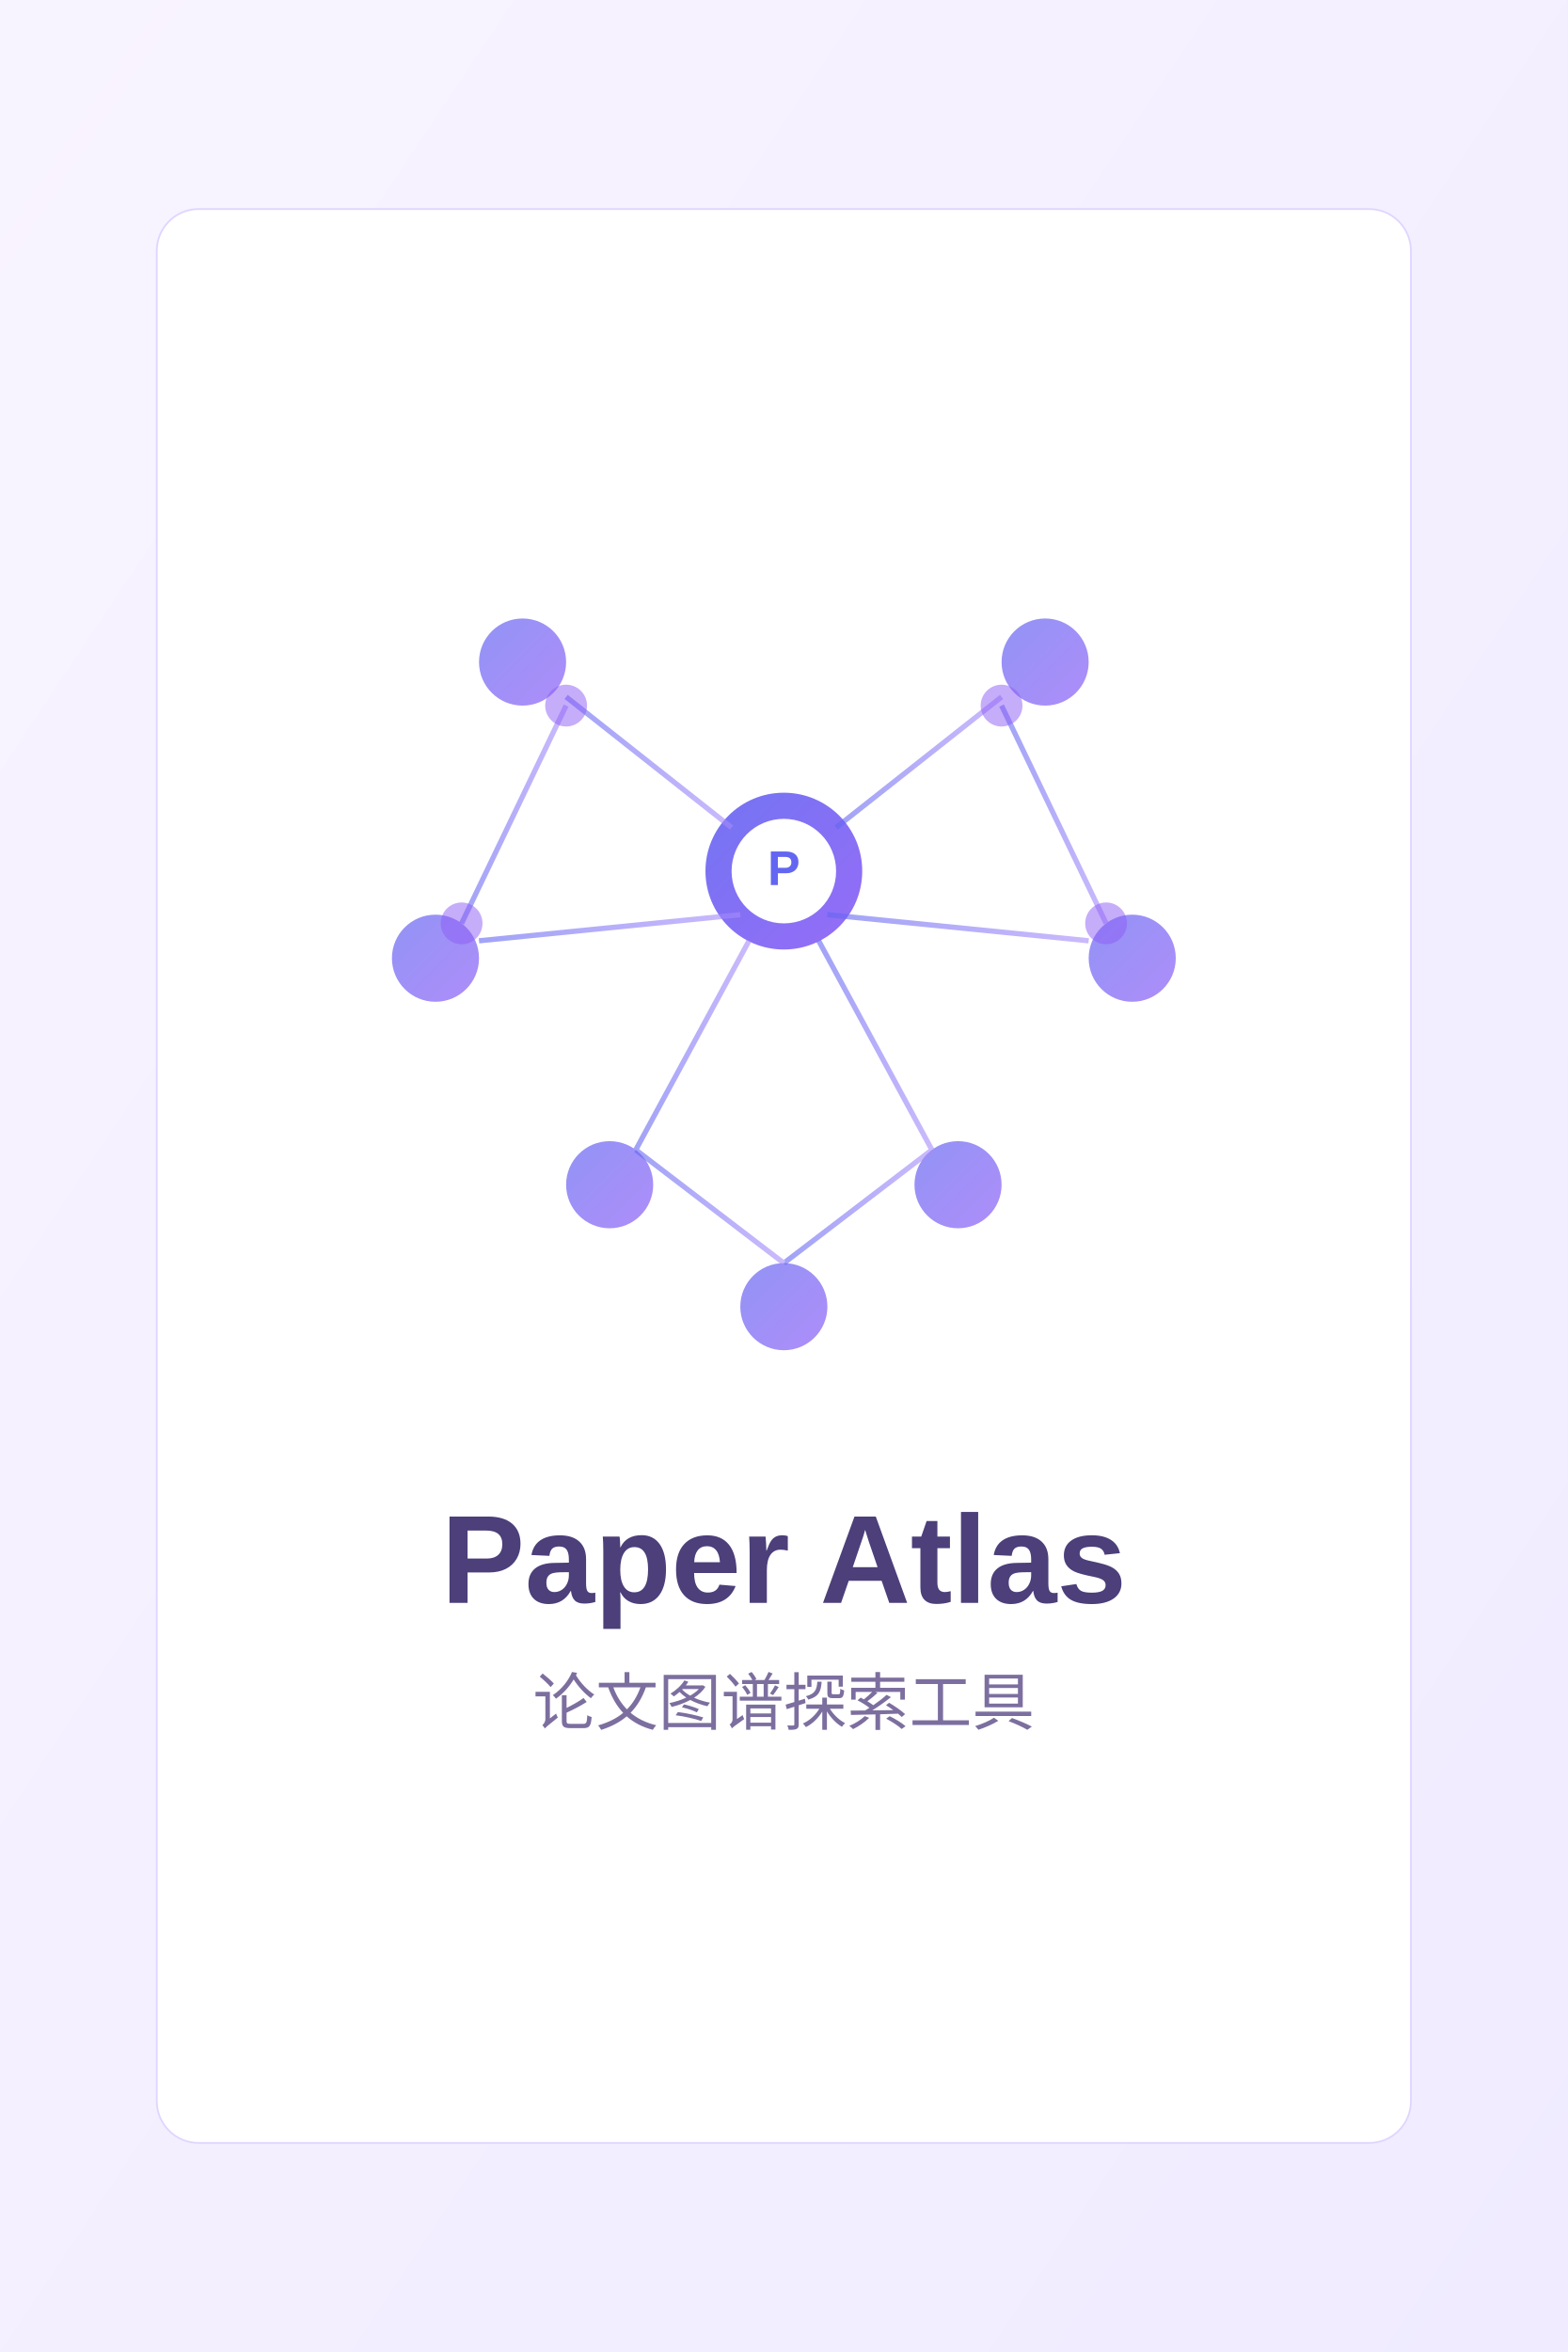
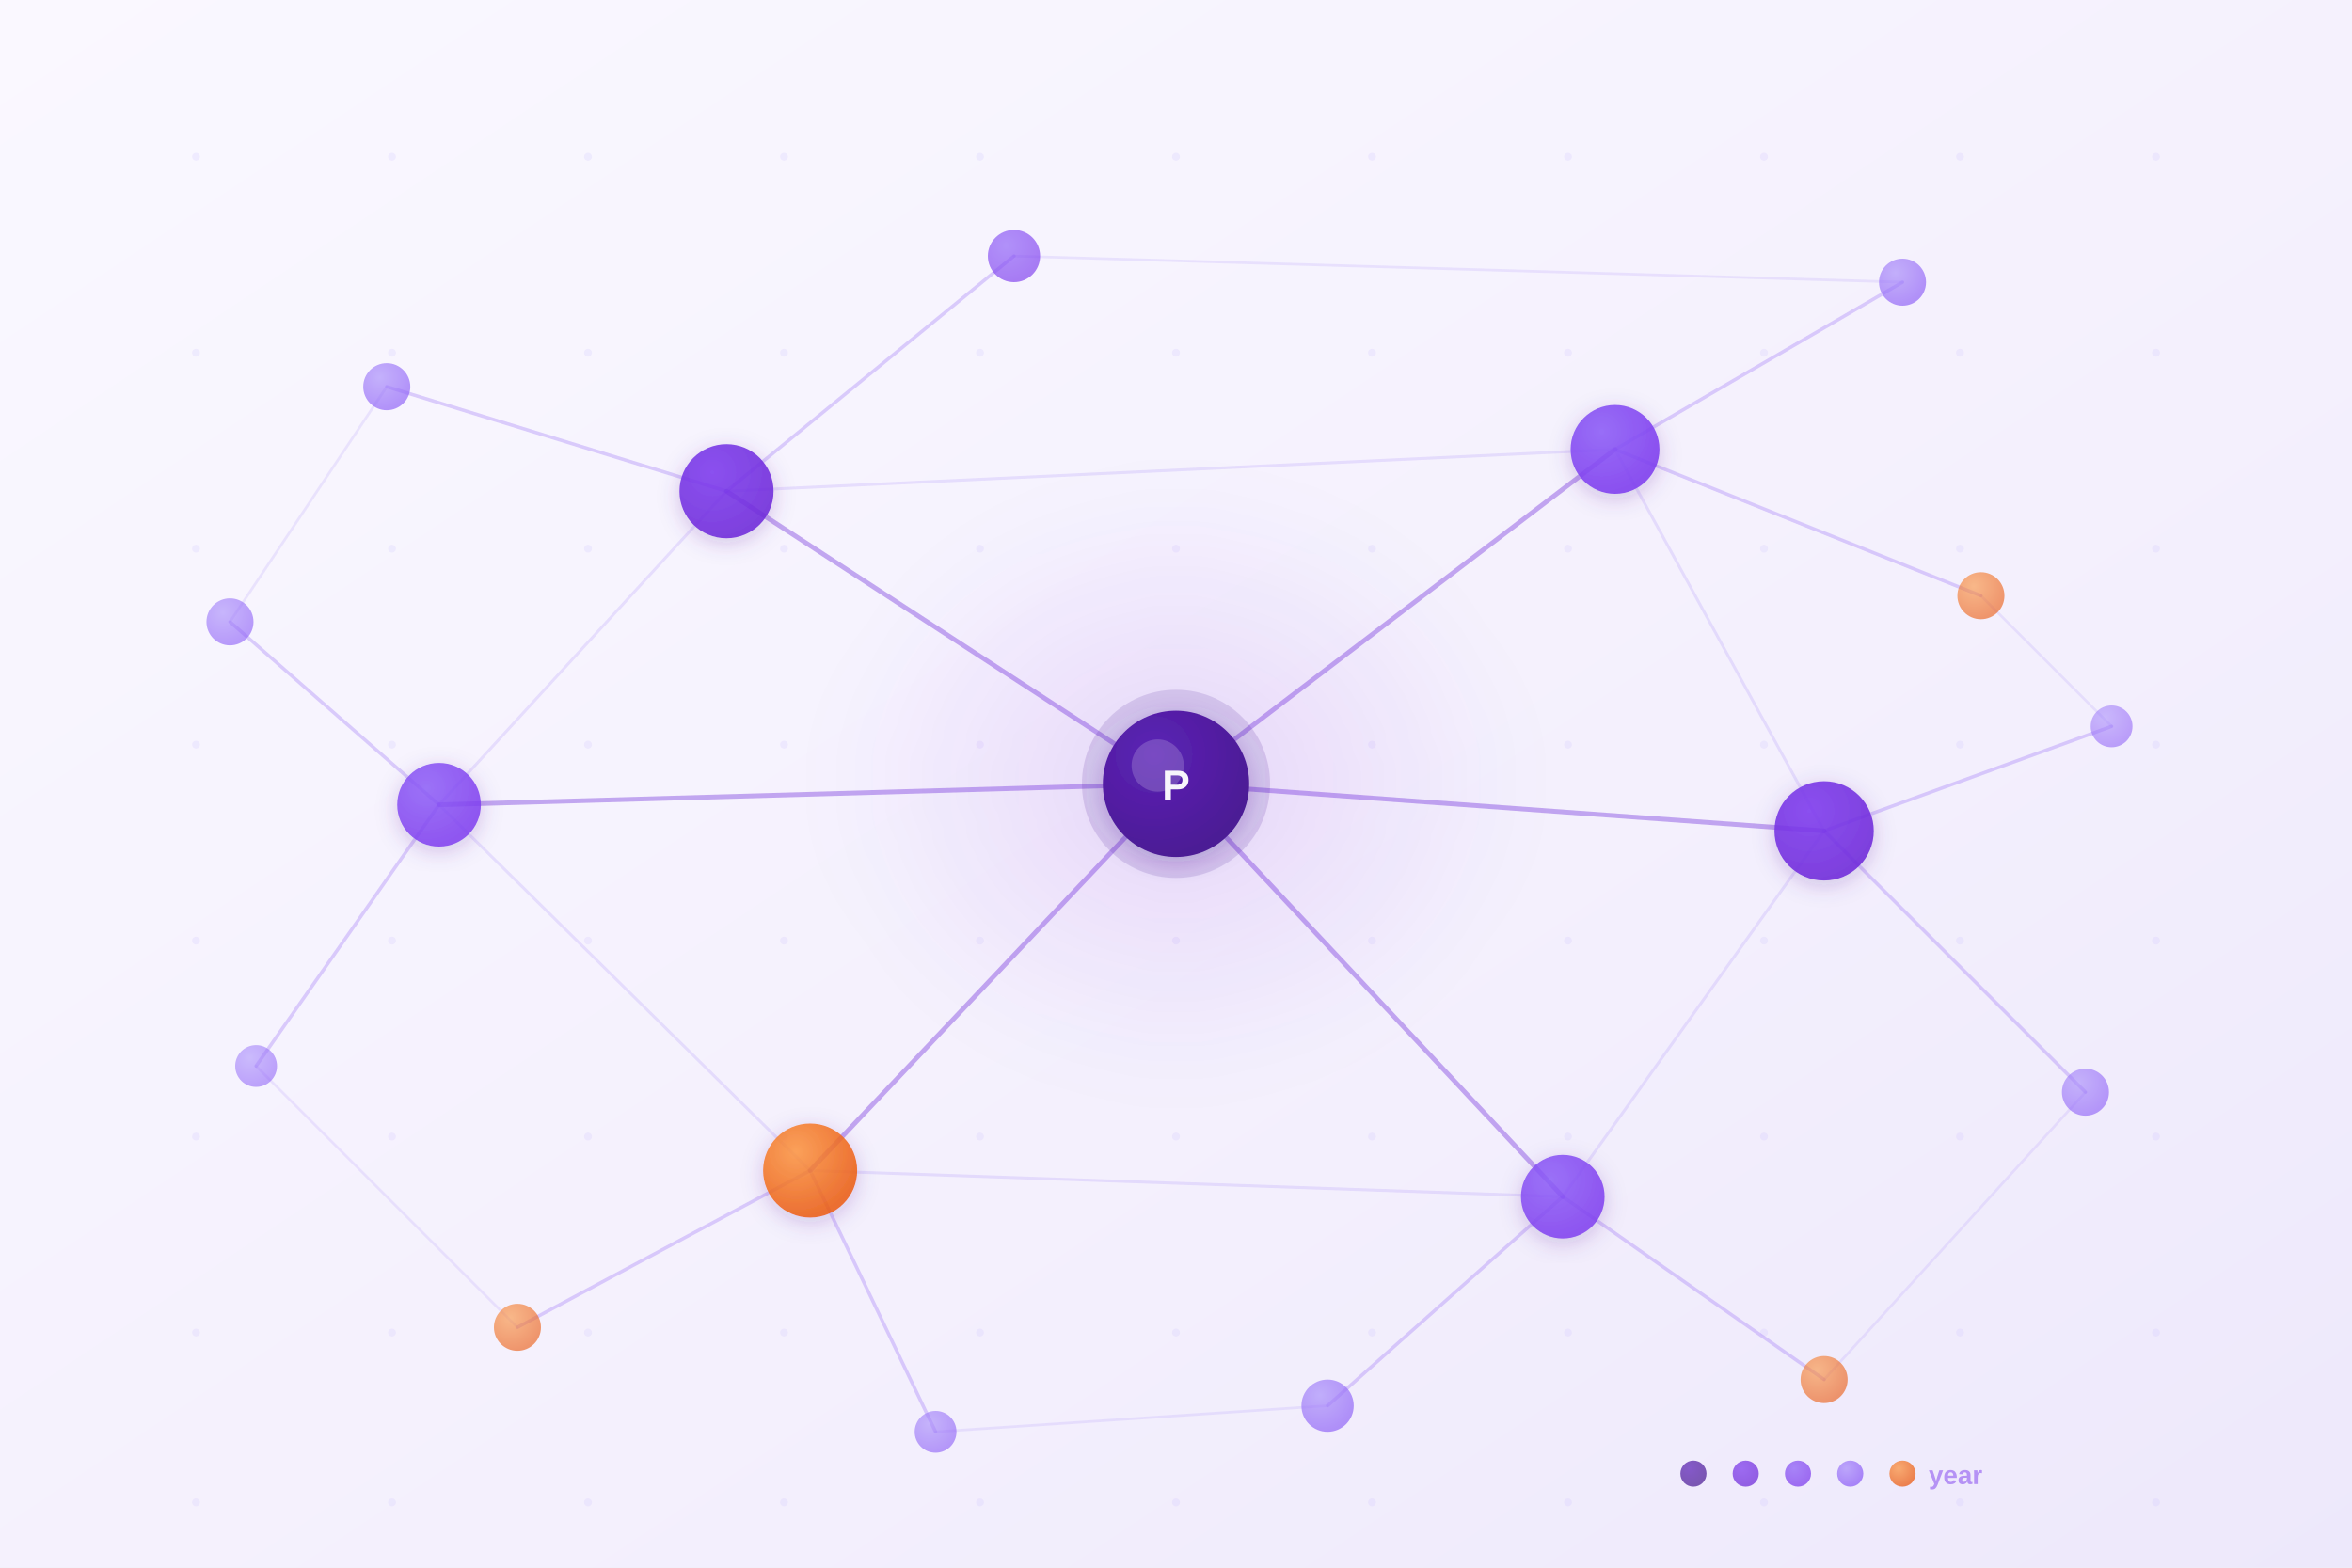
- <svg xmlns="http://www.w3.org/2000/svg" width="900" height="1350" viewBox="0 0 900 1350" role="img" aria-label="Paper Atlas Cover">
+ <svg xmlns="http://www.w3.org/2000/svg" width="900" height="600" viewBox="0 0 900 600" role="img" aria-label="Paper Atlas Cover">
  <defs>
-     <linearGradient id="bg" x1="0" y1="0" x2="1" y2="1">
-       <stop offset="0%" stop-color="#f8f4ff" />
-       <stop offset="100%" stop-color="#f0ebff" />
+     <linearGradient id="pa-bg" x1="0" y1="0" x2="1" y2="1">
+       <stop offset="0%" stop-color="#faf8ff" />
+       <stop offset="60%" stop-color="#f4f0fd" />
+       <stop offset="100%" stop-color="#ede8fb" />
    </linearGradient>
-     <linearGradient id="node" x1="0" y1="0" x2="1" y2="1">
-       <stop offset="0%" stop-color="#6366f1" />
+     <radialGradient id="pa-glow" cx="50%" cy="50%" r="50%">
+       <stop offset="0%" stop-color="#6d28d9" stop-opacity="0.12" />
+       <stop offset="100%" stop-color="#6d28d9" stop-opacity="0" />
+     </radialGradient>
+     <radialGradient id="pa-n0" cx="35%" cy="30%" r="70%">
+       <stop offset="0%" stop-color="#5b21b6" />
+       <stop offset="100%" stop-color="#4c1d95" />
+     </radialGradient>
+     <radialGradient id="pa-n1" cx="35%" cy="30%" r="70%">
+       <stop offset="0%" stop-color="#7c3aed" />
+       <stop offset="100%" stop-color="#6d28d9" />
+     </radialGradient>
+     <radialGradient id="pa-n2" cx="35%" cy="30%" r="70%">
+       <stop offset="0%" stop-color="#8b5cf6" />
+       <stop offset="100%" stop-color="#7c3aed" />
+     </radialGradient>
+     <radialGradient id="pa-n3" cx="35%" cy="30%" r="70%">
+       <stop offset="0%" stop-color="#a78bfa" />
      <stop offset="100%" stop-color="#8b5cf6" />
-     </linearGradient>
-     <linearGradient id="edge" x1="0" y1="0" x2="1" y2="0">
-       <stop offset="0%" stop-color="#6366f1" />
-       <stop offset="100%" stop-color="#a78bfa" />
-     </linearGradient>
+     </radialGradient>
+     <radialGradient id="pa-no" cx="35%" cy="30%" r="70%">
+       <stop offset="0%" stop-color="#fb923c" />
+       <stop offset="100%" stop-color="#ea580c" />
+     </radialGradient>
+     <filter id="pa-blur" x="-50%" y="-50%" width="200%" height="200%">
+       <feGaussianBlur stdDeviation="18" />
+     </filter>
+     <filter id="pa-shadow" x="-30%" y="-30%" width="160%" height="160%">
+       <feDropShadow dx="0" dy="2" stdDeviation="4" flood-color="#4c1d95" flood-opacity="0.25" />
+     </filter>
  </defs>
-   <rect width="900" height="1350" fill="url(#bg)" />
-   <rect x="90" y="120" width="720" height="1110" rx="24" fill="#ffffff" stroke="#e0d5ff" />
-   <circle cx="450" cy="500" r="45" fill="url(#node)" opacity="0.9" />
-   <circle cx="450" cy="500" r="30" fill="#ffffff" />
-   <text x="450" y="508" fill="#6366f1" font-family="Manrope, Arial, sans-serif" font-size="28" font-weight="700" text-anchor="middle">P</text>
-   <circle cx="300" cy="380" r="25" fill="url(#node)" opacity="0.7" />
-   <circle cx="600" cy="380" r="25" fill="url(#node)" opacity="0.7" />
-   <circle cx="250" cy="550" r="25" fill="url(#node)" opacity="0.7" />
-   <circle cx="650" cy="550" r="25" fill="url(#node)" opacity="0.7" />
-   <circle cx="350" cy="680" r="25" fill="url(#node)" opacity="0.7" />
-   <circle cx="550" cy="680" r="25" fill="url(#node)" opacity="0.7" />
-   <circle cx="450" cy="750" r="25" fill="url(#node)" opacity="0.7" />
-   <g fill="none" stroke="url(#edge)" stroke-width="3" opacity="0.6">
-     <path d="M420 475 L325 400" />
-     <path d="M480 475 L575 400" />
-     <path d="M425 525 L275 540" />
-     <path d="M475 525 L625 540" />
-     <path d="M430 540 L365 660" />
-     <path d="M470 540 L535 660" />
-     <path d="M450 545 L450 725" />
-     <path d="M325 405 L265 530" />
-     <path d="M575 405 L635 530" />
-     <path d="M325 405 L575 405" />
-     <path d="M265 530 L635 530" />
-     <path d="M365 660 L535 660" />
-     <path d="M535 660 L450 725" />
-     <path d="M365 660 L450 725" />
+   <rect width="900" height="600" fill="url(#pa-bg)" />
+   <g fill="#c4b5fd" opacity="0.18">
+     <circle cx="75" cy="60" r="1.5" />
+     <circle cx="150" cy="60" r="1.5" />
+     <circle cx="225" cy="60" r="1.5" />
+     <circle cx="300" cy="60" r="1.5" />
+     <circle cx="375" cy="60" r="1.5" />
+     <circle cx="450" cy="60" r="1.5" />
+     <circle cx="525" cy="60" r="1.5" />
+     <circle cx="600" cy="60" r="1.5" />
+     <circle cx="675" cy="60" r="1.5" />
+     <circle cx="750" cy="60" r="1.5" />
+     <circle cx="825" cy="60" r="1.5" />
+     <circle cx="75" cy="135" r="1.5" />
+     <circle cx="150" cy="135" r="1.5" />
+     <circle cx="225" cy="135" r="1.5" />
+     <circle cx="300" cy="135" r="1.5" />
+     <circle cx="375" cy="135" r="1.5" />
+     <circle cx="450" cy="135" r="1.5" />
+     <circle cx="525" cy="135" r="1.5" />
+     <circle cx="600" cy="135" r="1.5" />
+     <circle cx="675" cy="135" r="1.5" />
+     <circle cx="750" cy="135" r="1.5" />
+     <circle cx="825" cy="135" r="1.5" />
+     <circle cx="75" cy="210" r="1.5" />
+     <circle cx="150" cy="210" r="1.5" />
+     <circle cx="225" cy="210" r="1.5" />
+     <circle cx="300" cy="210" r="1.5" />
+     <circle cx="375" cy="210" r="1.5" />
+     <circle cx="450" cy="210" r="1.5" />
+     <circle cx="525" cy="210" r="1.5" />
+     <circle cx="600" cy="210" r="1.5" />
+     <circle cx="675" cy="210" r="1.5" />
+     <circle cx="750" cy="210" r="1.5" />
+     <circle cx="825" cy="210" r="1.5" />
+     <circle cx="75" cy="285" r="1.5" />
+     <circle cx="150" cy="285" r="1.5" />
+     <circle cx="225" cy="285" r="1.5" />
+     <circle cx="300" cy="285" r="1.5" />
+     <circle cx="375" cy="285" r="1.5" />
+     <circle cx="450" cy="285" r="1.5" />
+     <circle cx="525" cy="285" r="1.5" />
+     <circle cx="600" cy="285" r="1.5" />
+     <circle cx="675" cy="285" r="1.5" />
+     <circle cx="750" cy="285" r="1.5" />
+     <circle cx="825" cy="285" r="1.5" />
+     <circle cx="75" cy="360" r="1.5" />
+     <circle cx="150" cy="360" r="1.5" />
+     <circle cx="225" cy="360" r="1.5" />
+     <circle cx="300" cy="360" r="1.5" />
+     <circle cx="375" cy="360" r="1.5" />
+     <circle cx="450" cy="360" r="1.5" />
+     <circle cx="525" cy="360" r="1.5" />
+     <circle cx="600" cy="360" r="1.5" />
+     <circle cx="675" cy="360" r="1.5" />
+     <circle cx="750" cy="360" r="1.5" />
+     <circle cx="825" cy="360" r="1.5" />
+     <circle cx="75" cy="435" r="1.5" />
+     <circle cx="150" cy="435" r="1.5" />
+     <circle cx="225" cy="435" r="1.5" />
+     <circle cx="300" cy="435" r="1.5" />
+     <circle cx="375" cy="435" r="1.5" />
+     <circle cx="450" cy="435" r="1.5" />
+     <circle cx="525" cy="435" r="1.5" />
+     <circle cx="600" cy="435" r="1.5" />
+     <circle cx="675" cy="435" r="1.5" />
+     <circle cx="750" cy="435" r="1.5" />
+     <circle cx="825" cy="435" r="1.5" />
+     <circle cx="75" cy="510" r="1.5" />
+     <circle cx="150" cy="510" r="1.5" />
+     <circle cx="225" cy="510" r="1.5" />
+     <circle cx="300" cy="510" r="1.5" />
+     <circle cx="375" cy="510" r="1.5" />
+     <circle cx="450" cy="510" r="1.5" />
+     <circle cx="525" cy="510" r="1.5" />
+     <circle cx="600" cy="510" r="1.5" />
+     <circle cx="675" cy="510" r="1.5" />
+     <circle cx="750" cy="510" r="1.5" />
+     <circle cx="825" cy="510" r="1.5" />
+     <circle cx="75" cy="575" r="1.5" />
+     <circle cx="150" cy="575" r="1.5" />
+     <circle cx="225" cy="575" r="1.5" />
+     <circle cx="300" cy="575" r="1.5" />
+     <circle cx="375" cy="575" r="1.5" />
+     <circle cx="450" cy="575" r="1.5" />
+     <circle cx="525" cy="575" r="1.5" />
+     <circle cx="600" cy="575" r="1.5" />
+     <circle cx="675" cy="575" r="1.5" />
+     <circle cx="750" cy="575" r="1.5" />
+     <circle cx="825" cy="575" r="1.5" />
  </g>
-   <circle cx="325" cy="405" r="12" fill="#8b5cf6" opacity="0.5" />
-   <circle cx="575" cy="405" r="12" fill="#8b5cf6" opacity="0.5" />
-   <circle cx="265" cy="530" r="12" fill="#8b5cf6" opacity="0.5" />
-   <circle cx="635" cy="530" r="12" fill="#8b5cf6" opacity="0.5" />
-   <text x="450" y="920" fill="#4c3f7a" font-family="Manrope, Arial, sans-serif" font-size="72" font-weight="800" text-anchor="middle">Paper Atlas</text>
-   <text x="450" y="990" fill="#7c6f9f" font-family="Manrope, Arial, sans-serif" font-size="36" font-weight="500" text-anchor="middle">论文图谱探索工具</text>
+   <ellipse cx="450" cy="300" rx="130" ry="110" fill="url(#pa-glow)" filter="url(#pa-blur)" />
+   <g fill="none" stroke="#6d28d9" stroke-linecap="round">
+     <line x1="450" y1="300" x2="278" y2="188" stroke-width="1.8" opacity="0.38" />
+     <line x1="450" y1="300" x2="618" y2="172" stroke-width="1.8" opacity="0.38" />
+     <line x1="450" y1="300" x2="698" y2="318" stroke-width="1.8" opacity="0.38" />
+     <line x1="450" y1="300" x2="598" y2="458" stroke-width="1.8" opacity="0.38" />
+     <line x1="450" y1="300" x2="310" y2="448" stroke-width="1.8" opacity="0.38" />
+     <line x1="450" y1="300" x2="168" y2="308" stroke-width="1.8" opacity="0.38" />
+   </g>
+   <g fill="none" stroke="#8b5cf6" stroke-linecap="round">
+     <line x1="278" y1="188" x2="148" y2="148" stroke-width="1.3" opacity="0.28" />
+     <line x1="278" y1="188" x2="388" y2="98" stroke-width="1.3" opacity="0.28" />
+     <line x1="618" y1="172" x2="728" y2="108" stroke-width="1.3" opacity="0.28" />
+     <line x1="618" y1="172" x2="758" y2="228" stroke-width="1.3" opacity="0.28" />
+     <line x1="698" y1="318" x2="808" y2="278" stroke-width="1.3" opacity="0.28" />
+     <line x1="698" y1="318" x2="798" y2="418" stroke-width="1.3" opacity="0.28" />
+     <line x1="598" y1="458" x2="698" y2="528" stroke-width="1.3" opacity="0.28" />
+     <line x1="598" y1="458" x2="508" y2="538" stroke-width="1.3" opacity="0.28" />
+     <line x1="310" y1="448" x2="198" y2="508" stroke-width="1.3" opacity="0.28" />
+     <line x1="310" y1="448" x2="358" y2="548" stroke-width="1.3" opacity="0.28" />
+     <line x1="168" y1="308" x2="88" y2="238" stroke-width="1.3" opacity="0.28" />
+     <line x1="168" y1="308" x2="98" y2="408" stroke-width="1.3" opacity="0.28" />
+   </g>
+   <g fill="none" stroke="#a78bfa" stroke-linecap="round">
+     <line x1="278" y1="188" x2="618" y2="172" stroke-width="1.1" opacity="0.22" />
+     <line x1="618" y1="172" x2="698" y2="318" stroke-width="1.1" opacity="0.22" />
+     <line x1="698" y1="318" x2="598" y2="458" stroke-width="1.1" opacity="0.22" />
+     <line x1="598" y1="458" x2="310" y2="448" stroke-width="1.1" opacity="0.22" />
+     <line x1="310" y1="448" x2="168" y2="308" stroke-width="1.1" opacity="0.22" />
+     <line x1="168" y1="308" x2="278" y2="188" stroke-width="1.1" opacity="0.22" />
+   </g>
+   <g fill="none" stroke="#a78bfa" stroke-linecap="round">
+     <line x1="148" y1="148" x2="88" y2="238" stroke-width="1.0" opacity="0.18" />
+     <line x1="388" y1="98" x2="728" y2="108" stroke-width="1.0" opacity="0.18" />
+     <line x1="758" y1="228" x2="808" y2="278" stroke-width="1.0" opacity="0.18" />
+     <line x1="798" y1="418" x2="698" y2="528" stroke-width="1.0" opacity="0.18" />
+     <line x1="508" y1="538" x2="358" y2="548" stroke-width="1.0" opacity="0.18" />
+     <line x1="198" y1="508" x2="98" y2="408" stroke-width="1.0" opacity="0.18" />
+   </g>
+   <circle cx="148" cy="148" r="9" fill="url(#pa-n3)" opacity="0.65" />
+   <circle cx="388" cy="98" r="10" fill="url(#pa-n2)" opacity="0.65" />
+   <circle cx="728" cy="108" r="9" fill="url(#pa-n3)" opacity="0.65" />
+   <circle cx="758" cy="228" r="9" fill="url(#pa-no)" opacity="0.60" />
+   <circle cx="808" cy="278" r="8" fill="url(#pa-n3)" opacity="0.55" />
+   <circle cx="798" cy="418" r="9" fill="url(#pa-n3)" opacity="0.60" />
+   <circle cx="698" cy="528" r="9" fill="url(#pa-no)" opacity="0.60" />
+   <circle cx="508" cy="538" r="10" fill="url(#pa-n3)" opacity="0.65" />
+   <circle cx="358" cy="548" r="8" fill="url(#pa-n3)" opacity="0.60" />
+   <circle cx="198" cy="508" r="9" fill="url(#pa-no)" opacity="0.60" />
+   <circle cx="98" cy="408" r="8" fill="url(#pa-n3)" opacity="0.55" />
+   <circle cx="88" cy="238" r="9" fill="url(#pa-n3)" opacity="0.60" />
+   <circle cx="278" cy="188" r="18" fill="url(#pa-n1)" opacity="0.88" filter="url(#pa-shadow)" />
+   <circle cx="618" cy="172" r="17" fill="url(#pa-n2)" opacity="0.88" filter="url(#pa-shadow)" />
+   <circle cx="698" cy="318" r="19" fill="url(#pa-n1)" opacity="0.88" filter="url(#pa-shadow)" />
+   <circle cx="598" cy="458" r="16" fill="url(#pa-n2)" opacity="0.85" filter="url(#pa-shadow)" />
+   <circle cx="310" cy="448" r="18" fill="url(#pa-no)" opacity="0.85" filter="url(#pa-shadow)" />
+   <circle cx="168" cy="308" r="16" fill="url(#pa-n2)" opacity="0.85" filter="url(#pa-shadow)" />
+   <circle cx="450" cy="300" r="36" fill="#4c1d95" opacity="0.15" />
+   <circle cx="450" cy="300" r="28" fill="url(#pa-n0)" filter="url(#pa-shadow)" />
+   <circle cx="443" cy="293" r="10" fill="white" opacity="0.18" />
+   <text x="450" y="306" fill="white" font-family="Manrope, Arial, sans-serif" font-size="16" font-weight="800" text-anchor="middle" opacity="0.95">P</text>
+   <g opacity="0.72">
+     <circle cx="648" cy="564" r="5" fill="url(#pa-n0)" />
+     <circle cx="668" cy="564" r="5" fill="url(#pa-n1)" />
+     <circle cx="688" cy="564" r="5" fill="url(#pa-n2)" />
+     <circle cx="708" cy="564" r="5" fill="url(#pa-n3)" />
+     <circle cx="728" cy="564" r="5" fill="url(#pa-no)" />
+     <text x="738" y="568" fill="#7c3aed" font-family="Manrope, Arial, sans-serif" font-size="10" font-weight="600" opacity="0.7"> year</text>
+   </g>
</svg>
